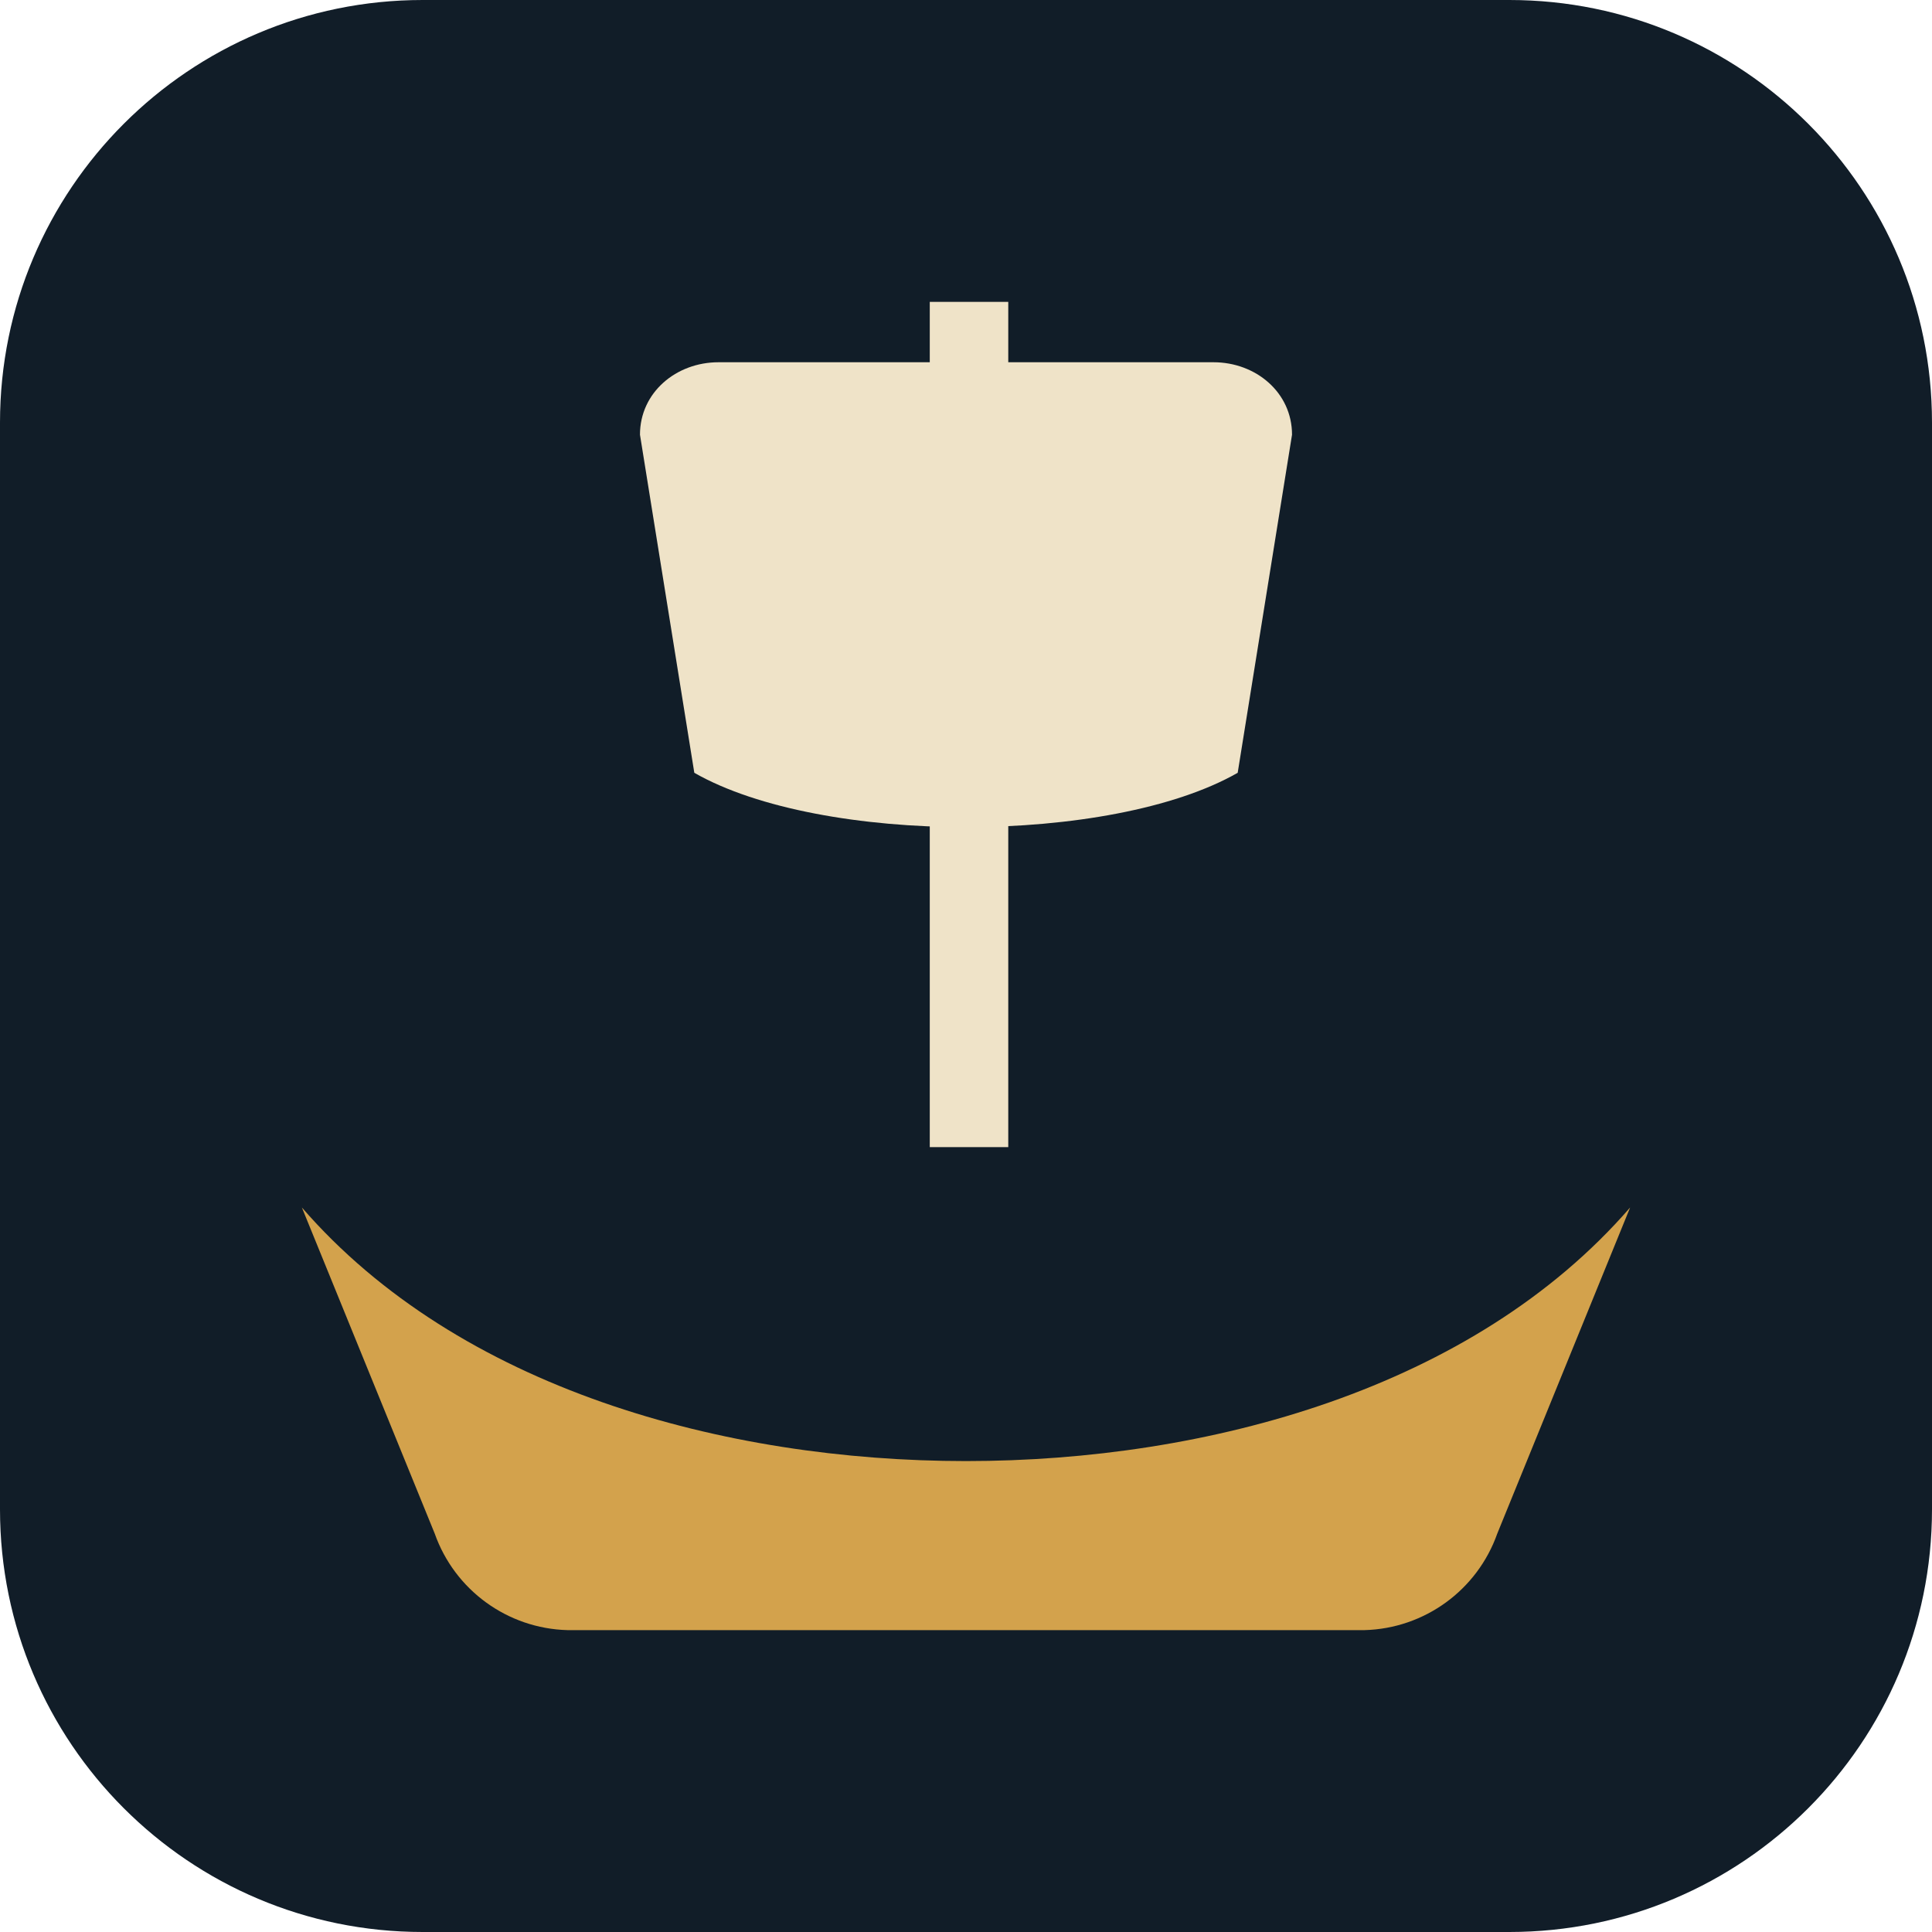
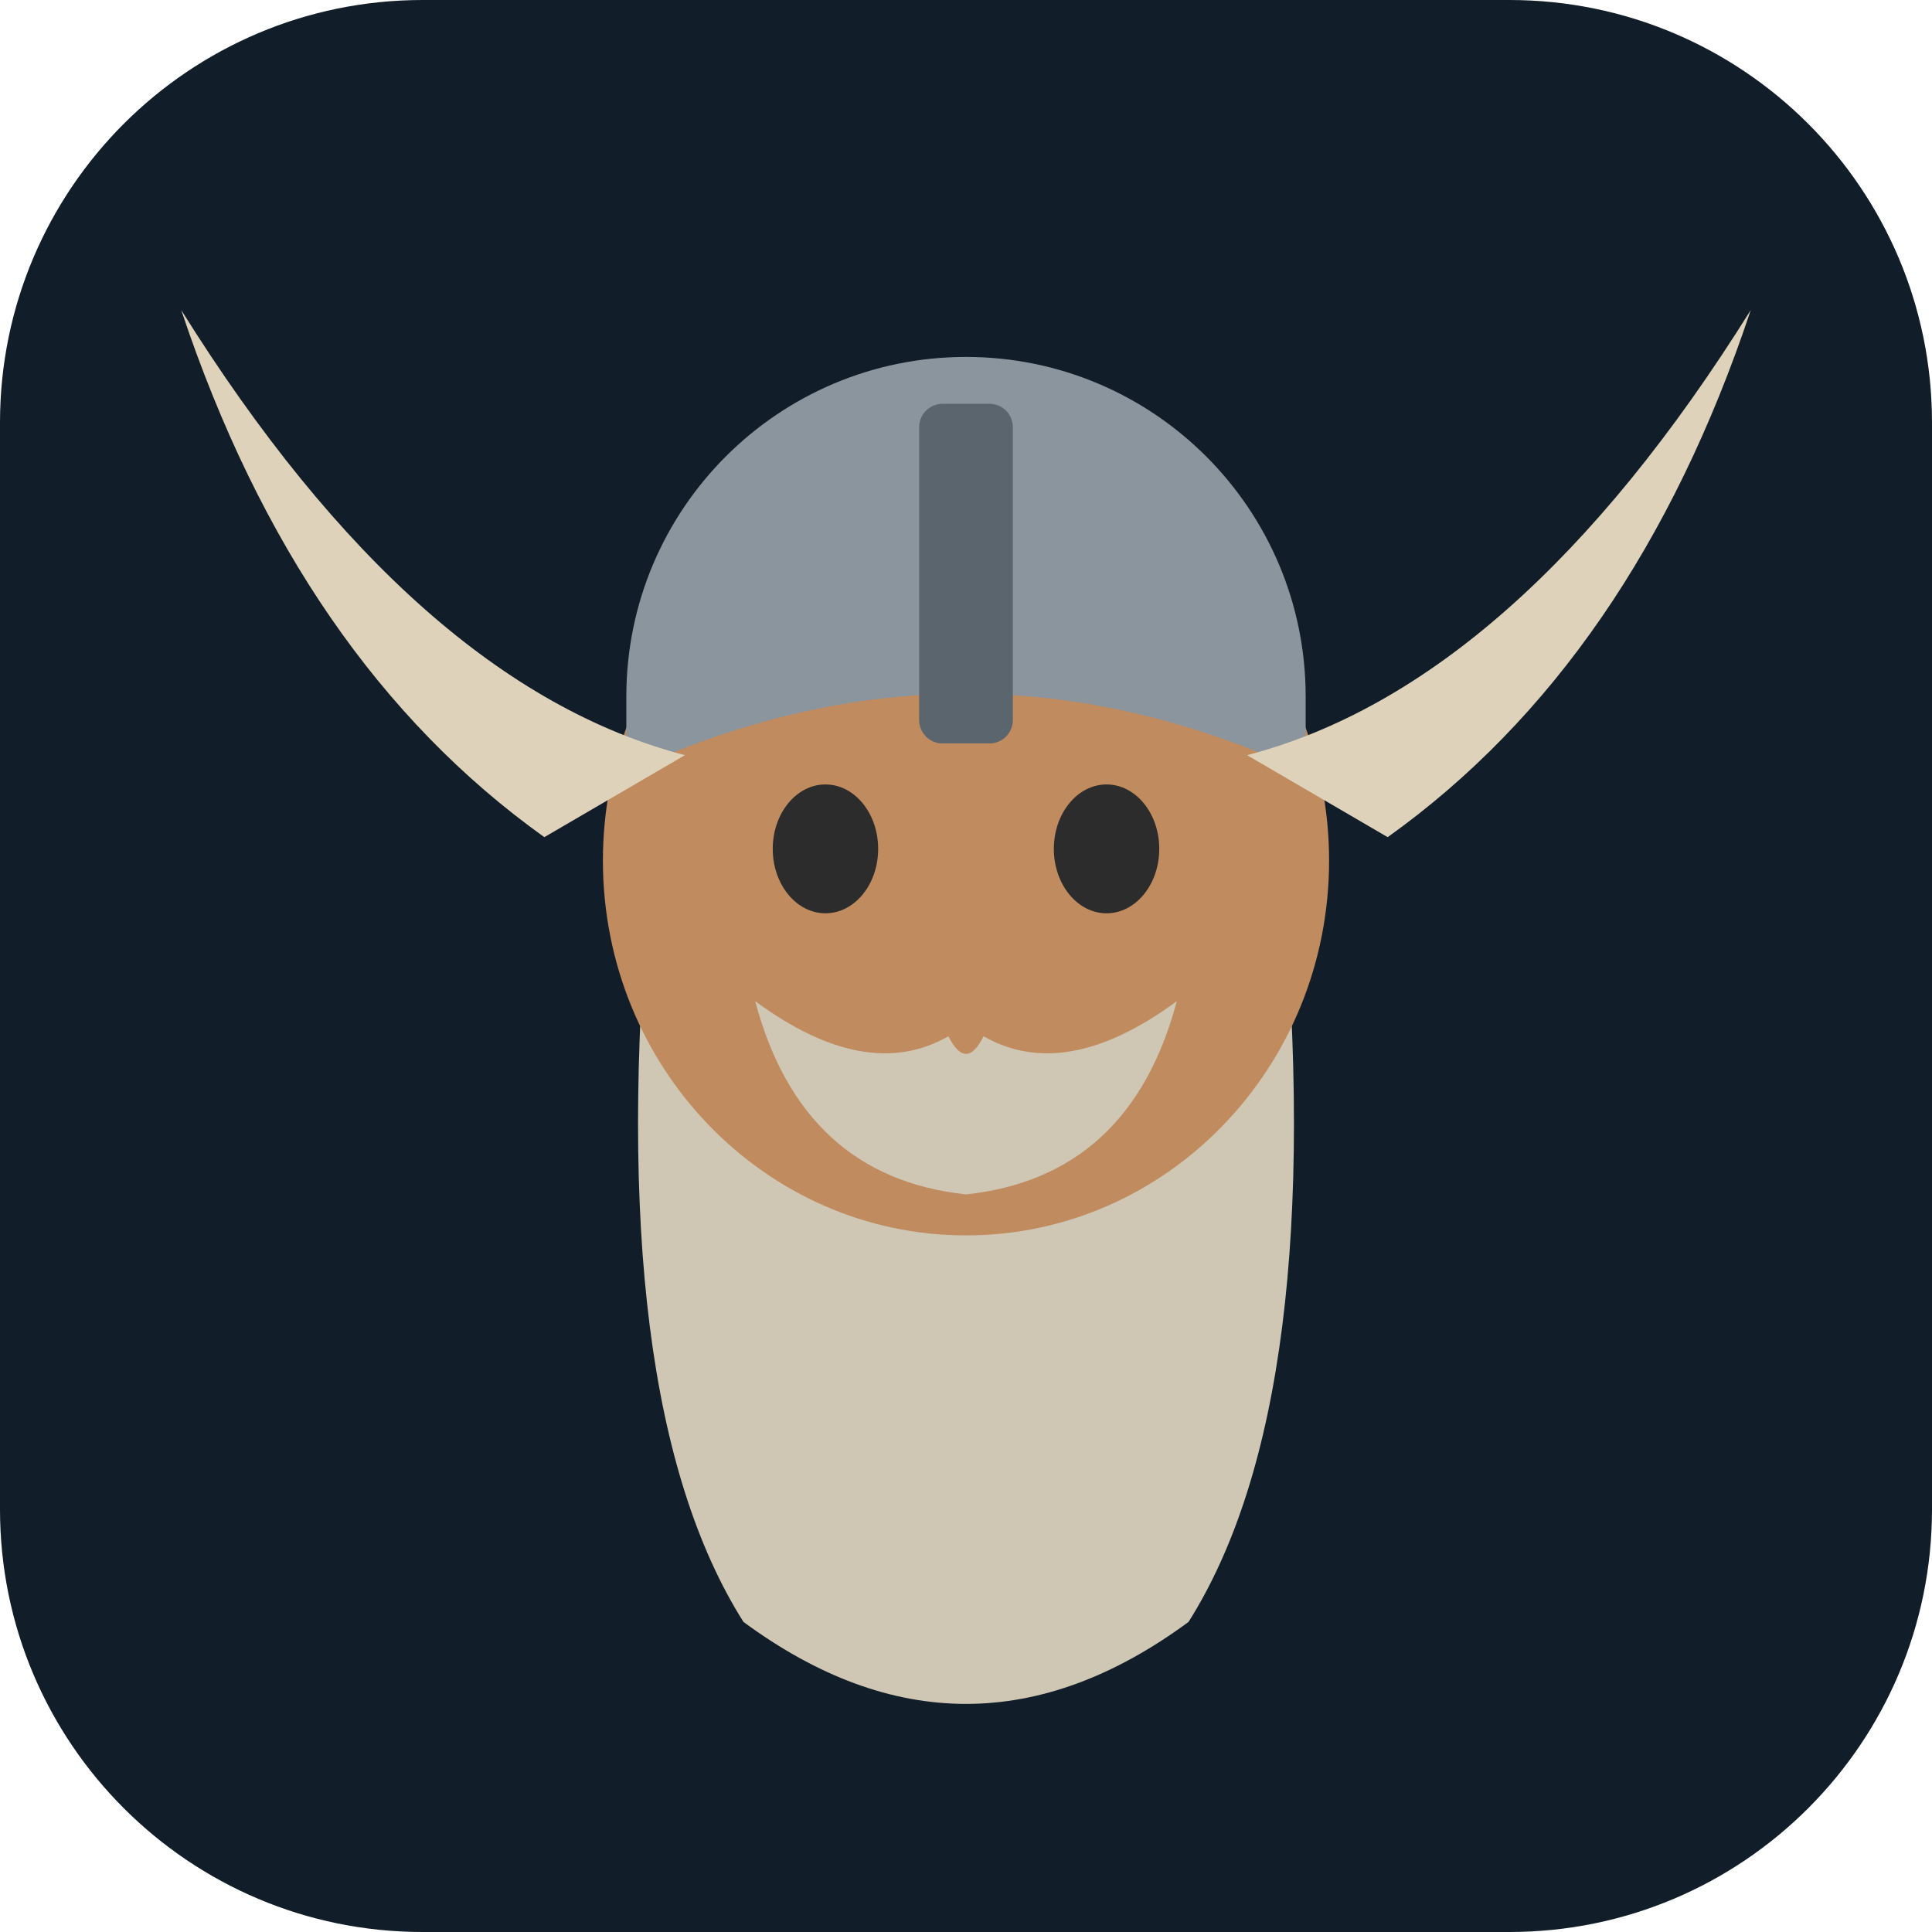
<svg xmlns="http://www.w3.org/2000/svg" viewBox="0 0 32 32">
  <rect width="32" height="32" rx="7" fill="#111d28" />
-   <path d="M5 20c2.6 3 7 4.2 11 4.2S24.4 23 27 20l-2.2 5.4A2.4 2.4 0 0 1 22.6 27H9.4a2.4 2.4 0 0 1-2.2-1.6L5 20Z" fill="#d3a24c" />
-   <rect x="15.4" y="5" width="1.3" height="14" fill="#efe3c8" />
-   <path d="M10.6 7.2c0-.7.6-1.2 1.3-1.2h8.2c.7 0 1.3.5 1.3 1.2l-.9 5.6c-2.1 1.2-6.9 1.2-9 0Z" fill="#efe3c8" />
+   <g transform="translate(16 16) scale(.097) translate(-220 -170)">
+     <path d="M166 156 Q158 244 182 282 Q220 310 258 282 Q282 244 274 156 Z" fill="#cfc7b4" />
+     <ellipse cx="220" cy="152" rx="62" ry="64" fill="#c08b5f" />
+     <ellipse cx="196" cy="150" rx="9" ry="11" fill="#2c2c2c" />
+     <ellipse cx="244" cy="150" rx="9" ry="11" fill="#2c2c2c" />
+     <path d="M184 176 Q203 190 217 182 Q220 188 223 182 Q237 190 256 176 Q248 206 220 209 Q192 206 184 176 Z" fill="#cfc7b4" />
+     <path d="M162 124 A58 58 0 0 1 278 124 L278 137 Q220 110 162 137 Z" fill="#8b959e" />
+     <rect x="212" y="74" width="16" height="58" rx="4" fill="#5b656d" />
+     <path d="M172 134 Q126 122 86 58 Q106 118 148 148 Z" fill="#ded3ba" />
+     <path d="M268 134 Q314 122 354 58 Q334 118 292 148 Z" fill="#ded3ba" />
+   </g>
</svg>
